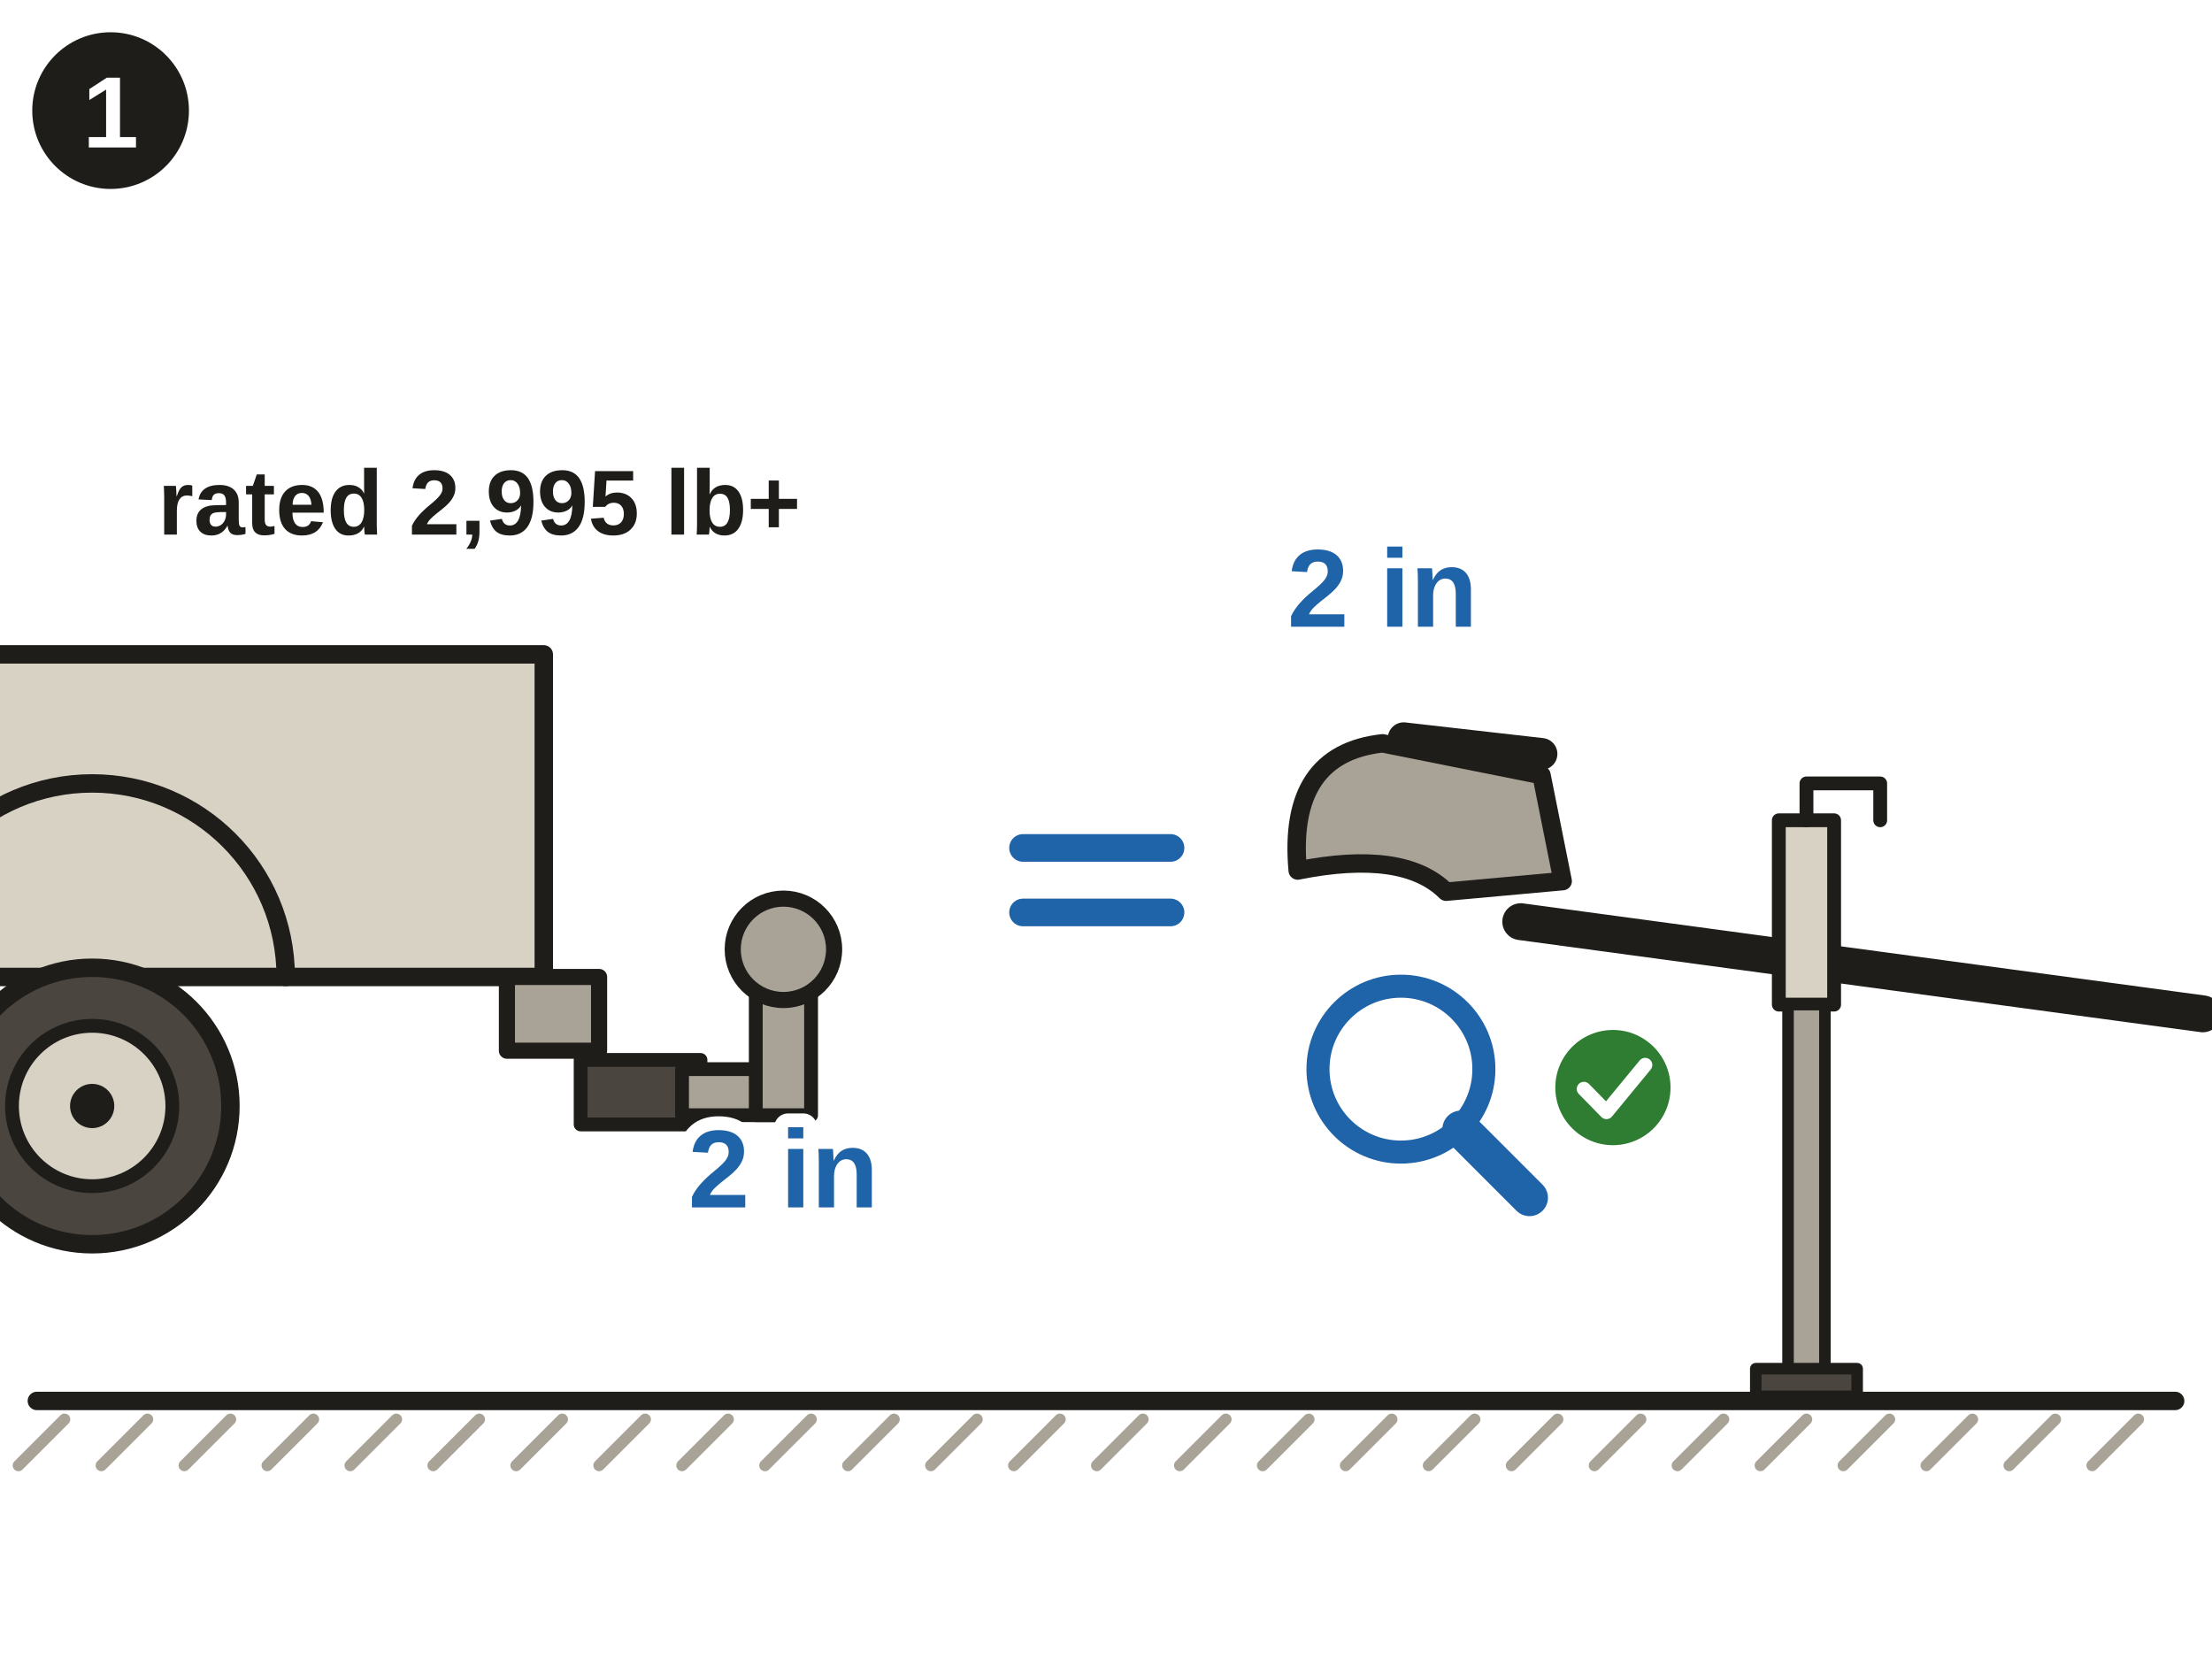
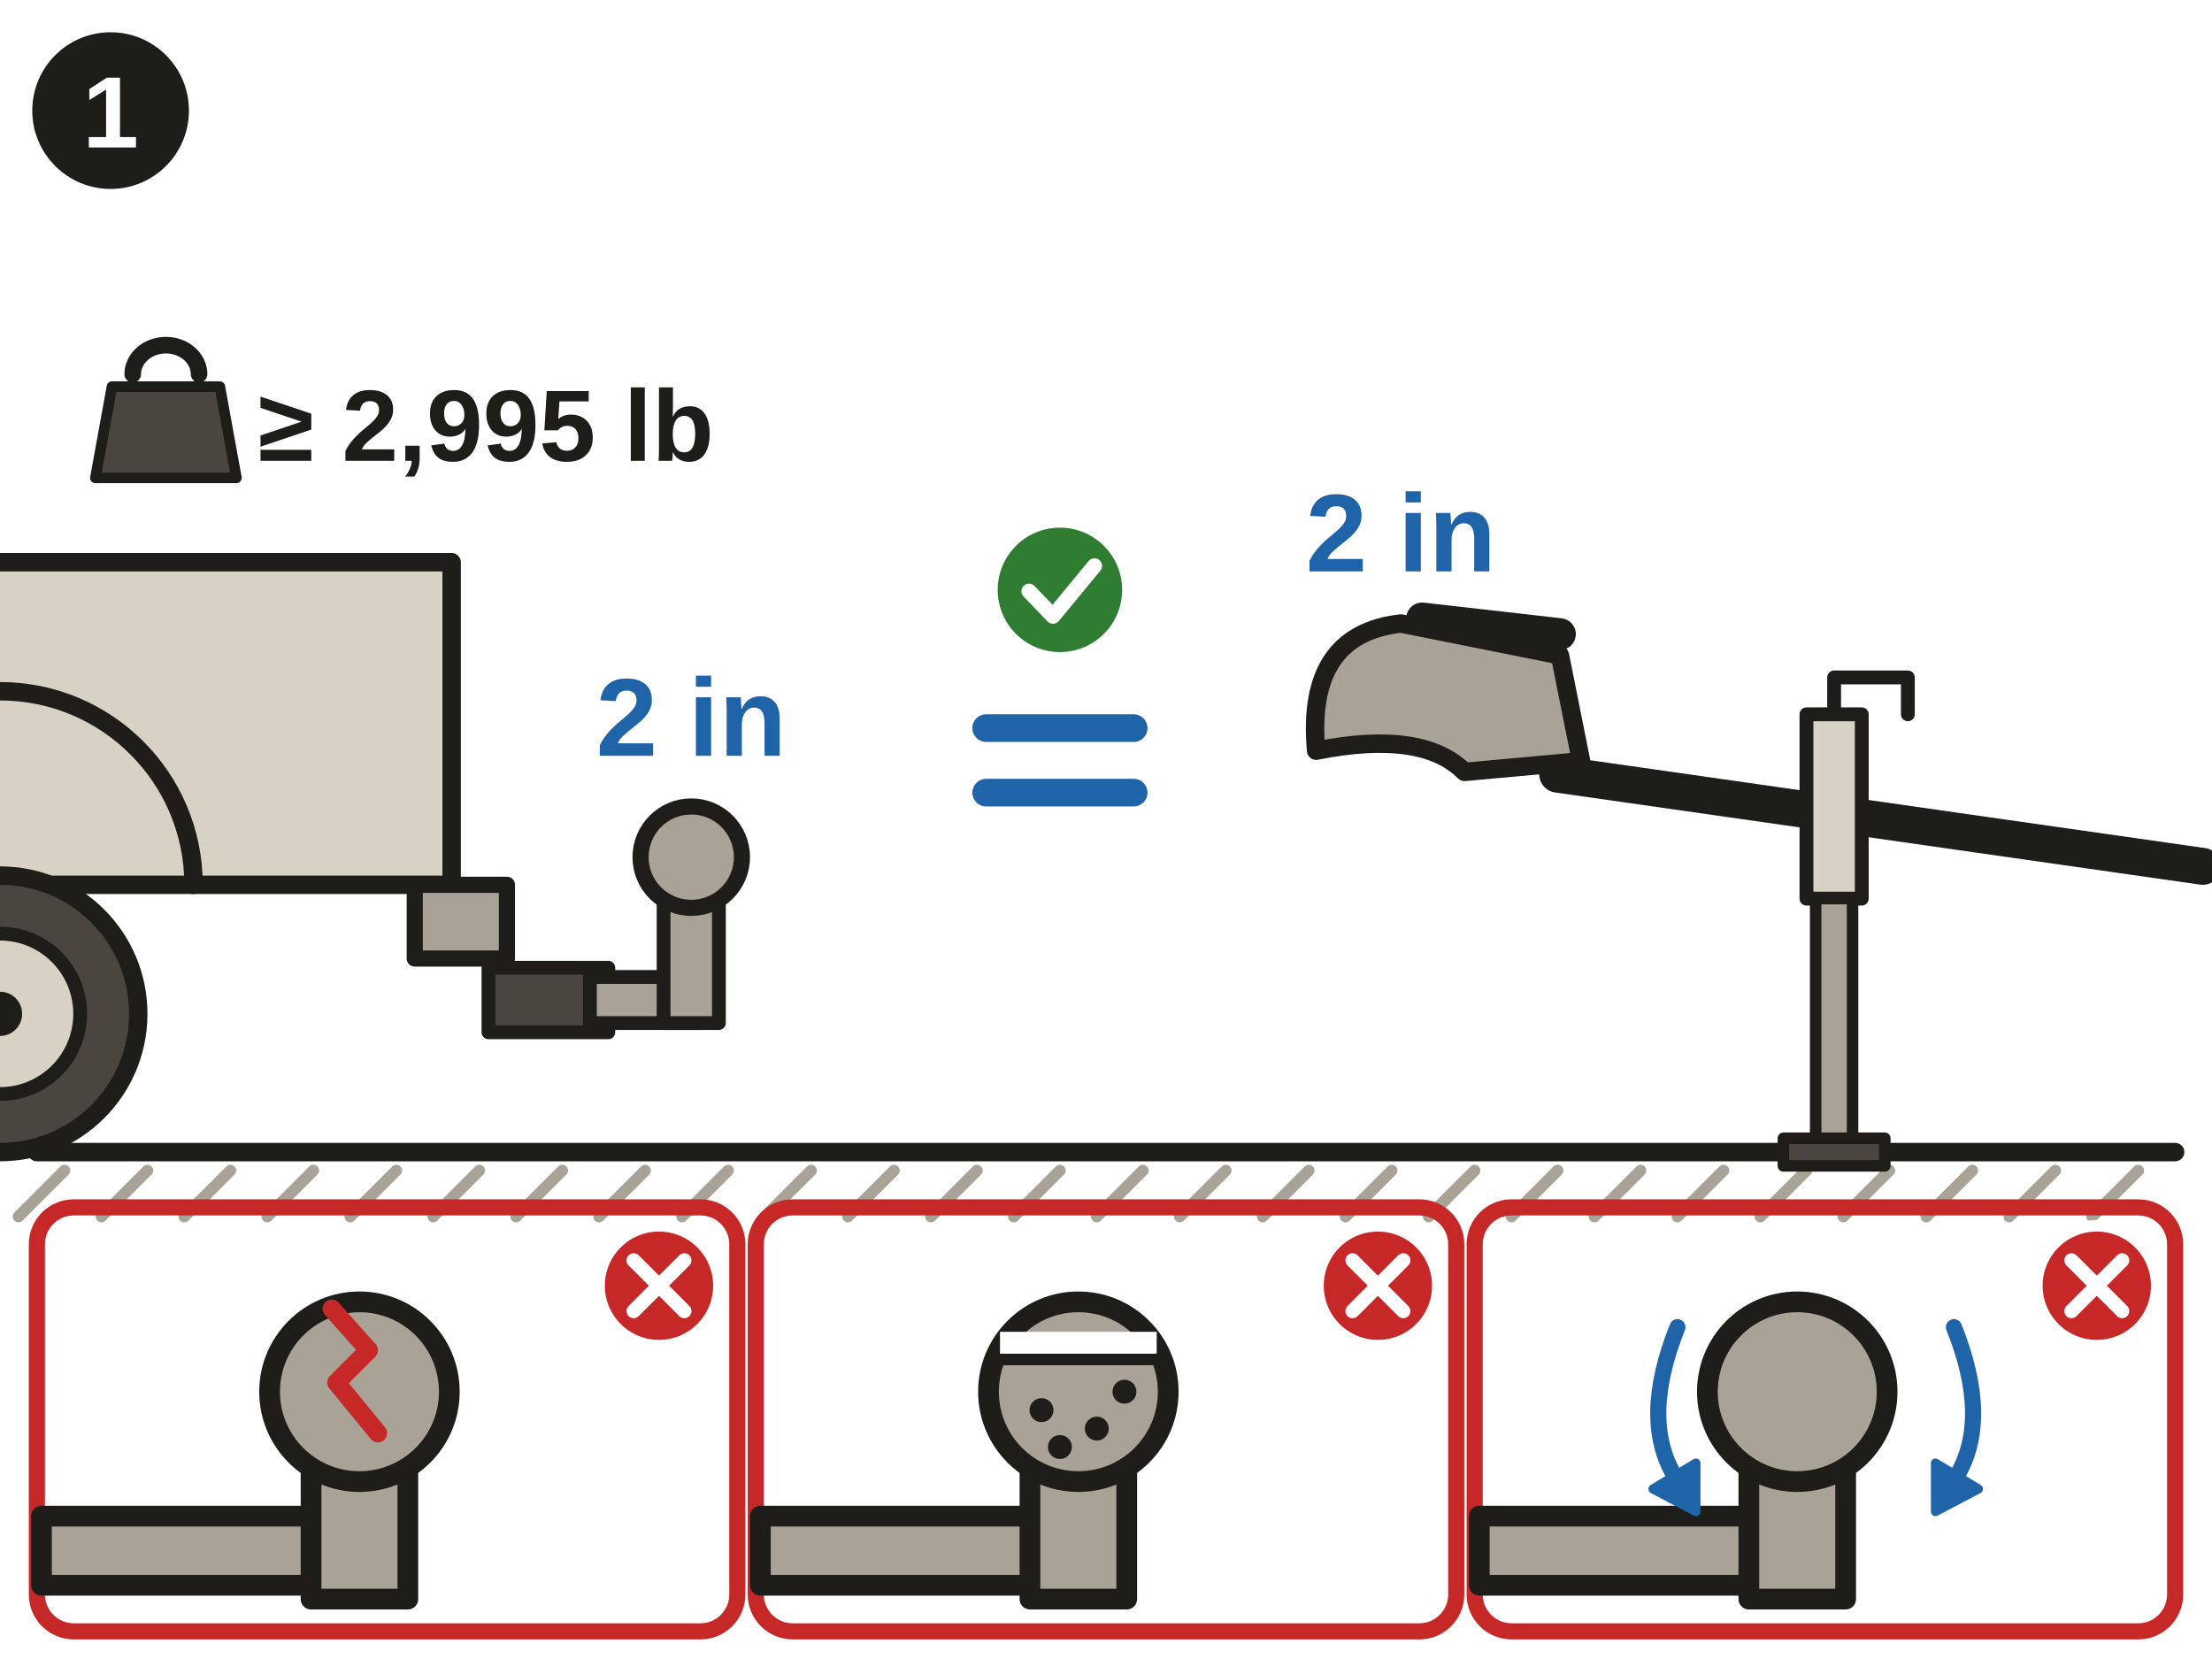
<svg xmlns="http://www.w3.org/2000/svg" viewBox="0 0 480 360" width="480" height="360" role="img" aria-labelledby="35sa-p1-title 35sa-p1-desc">
  <rect x="0" y="0" width="480" height="360" fill="#FFFFFF" />
+   <line x1="8" y1="250" x2="472" y2="250" stroke="#1F1D1A" stroke-width="4" stroke-linecap="round" />
+   <line x1="14" y1="254" x2="4" y2="264" stroke="#A9A397" stroke-width="2.5" stroke-linecap="round" />
+   <line x1="32" y1="254" x2="22" y2="264" stroke="#A9A397" stroke-width="2.5" stroke-linecap="round" />
+   <line x1="50" y1="254" x2="40" y2="264" stroke="#A9A397" stroke-width="2.5" stroke-linecap="round" />
+   <line x1="68" y1="254" x2="58" y2="264" stroke="#A9A397" stroke-width="2.5" stroke-linecap="round" />
+   <line x1="86" y1="254" x2="76" y2="264" stroke="#A9A397" stroke-width="2.5" stroke-linecap="round" />
+   <line x1="104" y1="254" x2="94" y2="264" stroke="#A9A397" stroke-width="2.5" stroke-linecap="round" />
+   <line x1="122" y1="254" x2="112" y2="264" stroke="#A9A397" stroke-width="2.5" stroke-linecap="round" />
+   <line x1="140" y1="254" x2="130" y2="264" stroke="#A9A397" stroke-width="2.5" stroke-linecap="round" />
+   <line x1="158" y1="254" x2="148" y2="264" stroke="#A9A397" stroke-width="2.5" stroke-linecap="round" />
+   <line x1="176" y1="254" x2="166" y2="264" stroke="#A9A397" stroke-width="2.5" stroke-linecap="round" />
+   <line x1="194" y1="254" x2="184" y2="264" stroke="#A9A397" stroke-width="2.5" stroke-linecap="round" />
+   <line x1="212" y1="254" x2="202" y2="264" stroke="#A9A397" stroke-width="2.5" stroke-linecap="round" />
+   <line x1="230" y1="254" x2="220" y2="264" stroke="#A9A397" stroke-width="2.5" stroke-linecap="round" />
+   <line x1="248" y1="254" x2="238" y2="264" stroke="#A9A397" stroke-width="2.5" stroke-linecap="round" />
+   <line x1="266" y1="254" x2="256" y2="264" stroke="#A9A397" stroke-width="2.5" stroke-linecap="round" />
+   <line x1="284" y1="254" x2="274" y2="264" stroke="#A9A397" stroke-width="2.5" stroke-linecap="round" />
+   <line x1="302" y1="254" x2="292" y2="264" stroke="#A9A397" stroke-width="2.5" stroke-linecap="round" />
+   <line x1="320" y1="254" x2="310" y2="264" stroke="#A9A397" stroke-width="2.5" stroke-linecap="round" />
+   <line x1="338" y1="254" x2="328" y2="264" stroke="#A9A397" stroke-width="2.5" stroke-linecap="round" />
+   <line x1="356" y1="254" x2="346" y2="264" stroke="#A9A397" stroke-width="2.5" stroke-linecap="round" />
+   <line x1="374" y1="254" x2="364" y2="264" stroke="#A9A397" stroke-width="2.5" stroke-linecap="round" />
+   <line x1="392" y1="254" x2="382" y2="264" stroke="#A9A397" stroke-width="2.5" stroke-linecap="round" />
+   <line x1="410" y1="254" x2="400" y2="264" stroke="#A9A397" stroke-width="2.5" stroke-linecap="round" />
+   <line x1="428" y1="254" x2="418" y2="264" stroke="#A9A397" stroke-width="2.5" stroke-linecap="round" />
+   <line x1="446" y1="254" x2="436" y2="264" stroke="#A9A397" stroke-width="2.5" stroke-linecap="round" />
+   <line x1="464" y1="254" x2="454" y2="264" stroke="#A9A397" stroke-width="2.5" stroke-linecap="round" />
+   <path d="M-80 122 L98 122 L98 192 L-80 192" fill="#D8D2C5" stroke="#1F1D1A" stroke-width="4" stroke-linecap="round" stroke-linejoin="round" />
+   <circle cx="0" cy="220" r="30" fill="#4A463F" stroke="#1F1D1A" stroke-width="4" />
+   <circle cx="0" cy="220" r="17.4" fill="#D8D2C5" stroke="#1F1D1A" stroke-width="3" />
+   <circle cx="0" cy="220" r="4.8" fill="#1F1D1A" stroke="none" stroke-width="4" />
+   <path d="M-42 192 A42 42 0 0 1 42 192" fill="none" stroke="#1F1D1A" stroke-width="4" stroke-linecap="round" stroke-linejoin="round" />
+   <rect x="90" y="192" width="20" height="16" rx="0" fill="#A9A397" stroke="#1F1D1A" stroke-width="3.5" stroke-linejoin="round" />
+   <rect x="106" y="210" width="26" height="14" rx="0" fill="#4A463F" stroke="#1F1D1A" stroke-width="3" stroke-linejoin="round" />
+   <rect x="128" y="212" width="24" height="10" rx="0" fill="#A9A397" stroke="#1F1D1A" stroke-width="3" stroke-linejoin="round" />
+   <rect x="144" y="196" width="12" height="26" rx="0" fill="#A9A397" stroke="#1F1D1A" stroke-width="3" stroke-linejoin="round" />
+   <circle cx="150" cy="186" r="11" fill="#A9A397" stroke="#1F1D1A" stroke-width="3.5" />
+   <text x="150" y="164" font-family="Segoe UI, Arial, Helvetica, sans-serif" font-size="24" font-weight="700" text-anchor="middle" fill="none" stroke="#FFFFFF" stroke-width="6" stroke-linejoin="round">2 in</text>
+   <text x="150" y="164" font-family="Segoe UI, Arial, Helvetica, sans-serif" font-size="24" font-weight="700" text-anchor="middle" fill="#1F63A8">2 in</text>
+   <path d="M28.8 81.2 a7.2 6.3 0 1 1 14.4 0" fill="none" stroke="#1F1D1A" stroke-width="3.6" stroke-linecap="round" stroke-linejoin="round" />
+   <path d="M24.3 83.9 L47.7 83.9 L51.3 103.7 L20.7 103.7 Z" fill="#4A463F" stroke="#1F1D1A" stroke-width="2.3" stroke-linecap="round" stroke-linejoin="round" />
+   <text x="56" y="100" font-family="Segoe UI, Arial, Helvetica, sans-serif" font-size="22" font-weight="700" text-anchor="start" fill="none" stroke="#FFFFFF" stroke-width="6" stroke-linejoin="round">≥ 2,995 lb</text>
+   <text x="56" y="100" font-family="Segoe UI, Arial, Helvetica, sans-serif" font-size="22" font-weight="700" text-anchor="start" fill="#1F1D1A">≥ 2,995 lb</text>
+   <path d="M338 168 L478 188" fill="none" stroke="#1F1D1A" stroke-width="8" stroke-linecap="round" stroke-linejoin="round" />
+   <path d="M285.6 162.9 Q283.3 137.6 304 135.3 L338.5 142.2 L343.1 165.2 L317.8 167.5 Q308.6 158.3 285.6 162.9 Z" fill="#A9A397" stroke="#1F1D1A" stroke-width="4" stroke-linecap="round" stroke-linejoin="round" />
+   <path d="M308.6 134.2 L338.5 137.6" fill="none" stroke="#1F1D1A" stroke-width="6.9" stroke-linecap="round" stroke-linejoin="round" />
+   <rect x="392" y="155" width="12" height="40" rx="0" fill="#D8D2C5" stroke="#1F1D1A" stroke-width="3" stroke-linejoin="round" />
+   <rect x="394" y="195" width="8" height="55" rx="0" fill="#A9A397" stroke="#1F1D1A" stroke-width="2.5" stroke-linejoin="round" />
+   <rect x="387" y="247" width="22" height="6" rx="0" fill="#4A463F" stroke="#1F1D1A" stroke-width="2.5" stroke-linejoin="round" />
+   <path d="M398 155 l0 -8 l16 0 l0 8" fill="none" stroke="#1F1D1A" stroke-width="3" stroke-linecap="round" stroke-linejoin="round" />
+   <text x="304" y="124" font-family="Segoe UI, Arial, Helvetica, sans-serif" font-size="24" font-weight="700" text-anchor="middle" fill="none" stroke="#FFFFFF" stroke-width="6" stroke-linejoin="round">2 in</text>
+   <text x="304" y="124" font-family="Segoe UI, Arial, Helvetica, sans-serif" font-size="24" font-weight="700" text-anchor="middle" fill="#1F63A8">2 in</text>
+   <line x1="214" y1="158" x2="246" y2="158" stroke="#1F63A8" stroke-width="6" stroke-linecap="round" />
+   <line x1="214" y1="172" x2="246" y2="172" stroke="#1F63A8" stroke-width="6" stroke-linecap="round" />
+   <circle cx="230" cy="128" r="15" fill="#2E7D32" stroke="#FFFFFF" stroke-width="3" />
+   <path d="M223.3 128.3 L228.5 133.7 L237.5 122.8" fill="none" stroke="#FFFFFF" stroke-width="3.3" stroke-linecap="round" stroke-linejoin="round" />
+   <rect x="8" y="262" width="152" height="92" rx="8" fill="none" stroke="#C62828" stroke-width="3.5" stroke-linejoin="round" />
+   <g transform="translate(8,262)">
+     <rect x="1" y="67" width="60" height="15" rx="0" fill="#A9A397" stroke="#1F1D1A" stroke-width="4.5" stroke-linejoin="round" />
+     <rect x="59.5" y="52" width="21" height="33" rx="0" fill="#A9A397" stroke="#1F1D1A" stroke-width="4.5" stroke-linejoin="round" />
+     <circle cx="70" cy="40" r="19.5" fill="#A9A397" stroke="#1F1D1A" stroke-width="4.5" />
+     <path d="M64 22 l8 9 l-7 7 l9 11" fill="none" stroke="#C62828" stroke-width="4" stroke-linecap="round" stroke-linejoin="round" />
+   </g>
+   <circle cx="143" cy="279" r="13" fill="#C62828" stroke="#FFFFFF" stroke-width="2.5" />
+   <line x1="137.5" y1="273.5" x2="148.5" y2="284.5" stroke="#FFFFFF" stroke-width="3.1" stroke-linecap="round" />
+   <line x1="148.5" y1="273.5" x2="137.5" y2="284.5" stroke="#FFFFFF" stroke-width="3.1" stroke-linecap="round" />
+   <rect x="164" y="262" width="152" height="92" rx="8" fill="none" stroke="#C62828" stroke-width="3.5" stroke-linejoin="round" />
+   <g transform="translate(164,262)">
+     <rect x="1" y="67" width="60" height="15" rx="0" fill="#A9A397" stroke="#1F1D1A" stroke-width="4.5" stroke-linejoin="round" />
+     <rect x="59.5" y="52" width="21" height="33" rx="0" fill="#A9A397" stroke="#1F1D1A" stroke-width="4.5" stroke-linejoin="round" />
+     <circle cx="70" cy="40" r="19.5" fill="#A9A397" stroke="#1F1D1A" stroke-width="4.5" />
+     <line x1="53" y1="30" x2="87" y2="30" stroke="#FFFFFF" stroke-width="6" stroke-linecap="butt" />
+     <line x1="53" y1="33" x2="87" y2="33" stroke="#1F1D1A" stroke-width="2.5" stroke-linecap="round" />
+     <circle cx="62" cy="44" r="2.6" fill="#1F1D1A" stroke="none" stroke-width="4" />
+     <circle cx="74" cy="48" r="2.6" fill="#1F1D1A" stroke="none" stroke-width="4" />
+     <circle cx="80" cy="40" r="2.6" fill="#1F1D1A" stroke="none" stroke-width="4" />
+     <circle cx="66" cy="52" r="2.6" fill="#1F1D1A" stroke="none" stroke-width="4" />
+   </g>
+   <circle cx="299" cy="279" r="13" fill="#C62828" stroke="#FFFFFF" stroke-width="2.5" />
+   <line x1="293.5" y1="273.5" x2="304.5" y2="284.5" stroke="#FFFFFF" stroke-width="3.1" stroke-linecap="round" />
+   <line x1="304.5" y1="273.5" x2="293.5" y2="284.5" stroke="#FFFFFF" stroke-width="3.1" stroke-linecap="round" />
+   <rect x="320" y="262" width="152" height="92" rx="8" fill="none" stroke="#C62828" stroke-width="3.5" stroke-linejoin="round" />
+   <g transform="translate(320,262)">
+     <rect x="1" y="67" width="60" height="15" rx="0" fill="#A9A397" stroke="#1F1D1A" stroke-width="4.5" stroke-linejoin="round" />
+     <rect x="59.5" y="52" width="21" height="33" rx="0" fill="#A9A397" stroke="#1F1D1A" stroke-width="4.5" stroke-linejoin="round" />
+     <circle cx="70" cy="40" r="19.5" fill="#A9A397" stroke="#1F1D1A" stroke-width="4.5" />
+     <path d="M44 26 Q36 46 43.4 58.3" fill="none" stroke="#1F63A8" stroke-width="3.5" stroke-linecap="round" stroke-linejoin="round" />
+     <polygon points="48,66 48,55.5 38.7,61.1" fill="#1F63A8" stroke="#1F63A8" stroke-width="2" stroke-linejoin="round" />
+     <path d="M104 26 Q112 46 104.6 58.3" fill="none" stroke="#1F63A8" stroke-width="3.5" stroke-linecap="round" stroke-linejoin="round" />
+     <polygon points="100,66 109.3,61.1 100,55.5" fill="#1F63A8" stroke="#1F63A8" stroke-width="2" stroke-linejoin="round" />
+   </g>
+   <circle cx="455" cy="279" r="13" fill="#C62828" stroke="#FFFFFF" stroke-width="2.5" />
+   <line x1="449.5" y1="273.5" x2="460.5" y2="284.5" stroke="#FFFFFF" stroke-width="3.1" stroke-linecap="round" />
+   <line x1="460.5" y1="273.5" x2="449.5" y2="284.5" stroke="#FFFFFF" stroke-width="3.1" stroke-linecap="round" />
  <circle cx="24" cy="24" r="17" fill="#1F1D1A" stroke="none" stroke-width="4" />
-   <text x="24" y="32" font-family="Segoe UI, Arial, Helvetica, sans-serif" font-size="22" font-weight="700" text-anchor="middle" fill="#FFFFFF">1</text>
-   <line x1="8" y1="304" x2="472" y2="304" stroke="#1F1D1A" stroke-width="4" stroke-linecap="round" />
-   <line x1="14" y1="308" x2="4" y2="318" stroke="#A9A397" stroke-width="2.5" stroke-linecap="round" />
-   <line x1="32" y1="308" x2="22" y2="318" stroke="#A9A397" stroke-width="2.5" stroke-linecap="round" />
-   <line x1="50" y1="308" x2="40" y2="318" stroke="#A9A397" stroke-width="2.5" stroke-linecap="round" />
-   <line x1="68" y1="308" x2="58" y2="318" stroke="#A9A397" stroke-width="2.5" stroke-linecap="round" />
-   <line x1="86" y1="308" x2="76" y2="318" stroke="#A9A397" stroke-width="2.5" stroke-linecap="round" />
-   <line x1="104" y1="308" x2="94" y2="318" stroke="#A9A397" stroke-width="2.5" stroke-linecap="round" />
-   <line x1="122" y1="308" x2="112" y2="318" stroke="#A9A397" stroke-width="2.5" stroke-linecap="round" />
-   <line x1="140" y1="308" x2="130" y2="318" stroke="#A9A397" stroke-width="2.5" stroke-linecap="round" />
-   <line x1="158" y1="308" x2="148" y2="318" stroke="#A9A397" stroke-width="2.5" stroke-linecap="round" />
-   <line x1="176" y1="308" x2="166" y2="318" stroke="#A9A397" stroke-width="2.5" stroke-linecap="round" />
-   <line x1="194" y1="308" x2="184" y2="318" stroke="#A9A397" stroke-width="2.5" stroke-linecap="round" />
-   <line x1="212" y1="308" x2="202" y2="318" stroke="#A9A397" stroke-width="2.5" stroke-linecap="round" />
-   <line x1="230" y1="308" x2="220" y2="318" stroke="#A9A397" stroke-width="2.5" stroke-linecap="round" />
-   <line x1="248" y1="308" x2="238" y2="318" stroke="#A9A397" stroke-width="2.5" stroke-linecap="round" />
-   <line x1="266" y1="308" x2="256" y2="318" stroke="#A9A397" stroke-width="2.5" stroke-linecap="round" />
-   <line x1="284" y1="308" x2="274" y2="318" stroke="#A9A397" stroke-width="2.5" stroke-linecap="round" />
-   <line x1="302" y1="308" x2="292" y2="318" stroke="#A9A397" stroke-width="2.5" stroke-linecap="round" />
-   <line x1="320" y1="308" x2="310" y2="318" stroke="#A9A397" stroke-width="2.5" stroke-linecap="round" />
-   <line x1="338" y1="308" x2="328" y2="318" stroke="#A9A397" stroke-width="2.5" stroke-linecap="round" />
-   <line x1="356" y1="308" x2="346" y2="318" stroke="#A9A397" stroke-width="2.5" stroke-linecap="round" />
-   <line x1="374" y1="308" x2="364" y2="318" stroke="#A9A397" stroke-width="2.5" stroke-linecap="round" />
-   <line x1="392" y1="308" x2="382" y2="318" stroke="#A9A397" stroke-width="2.5" stroke-linecap="round" />
-   <line x1="410" y1="308" x2="400" y2="318" stroke="#A9A397" stroke-width="2.5" stroke-linecap="round" />
-   <line x1="428" y1="308" x2="418" y2="318" stroke="#A9A397" stroke-width="2.5" stroke-linecap="round" />
-   <line x1="446" y1="308" x2="436" y2="318" stroke="#A9A397" stroke-width="2.5" stroke-linecap="round" />
-   <line x1="464" y1="308" x2="454" y2="318" stroke="#A9A397" stroke-width="2.5" stroke-linecap="round" />
-   <path d="M-60 142 L118 142 L118 212 L-60 212" fill="#D8D2C5" stroke="#1F1D1A" stroke-width="4" stroke-linecap="round" stroke-linejoin="round" />
-   <circle cx="20" cy="240" r="30" fill="#4A463F" stroke="#1F1D1A" stroke-width="4" />
-   <circle cx="20" cy="240" r="17.4" fill="#D8D2C5" stroke="#1F1D1A" stroke-width="3" />
-   <circle cx="20" cy="240" r="4.8" fill="#1F1D1A" stroke="none" stroke-width="4" />
-   <path d="M-22 212 A42 42 0 0 1 62 212" fill="none" stroke="#1F1D1A" stroke-width="4" stroke-linecap="round" stroke-linejoin="round" />
-   <rect x="110" y="212" width="20" height="16" rx="0" fill="#A9A397" stroke="#1F1D1A" stroke-width="3.5" stroke-linejoin="round" />
-   <rect x="126" y="230" width="26" height="14" rx="0" fill="#4A463F" stroke="#1F1D1A" stroke-width="3" stroke-linejoin="round" />
-   <rect x="148" y="232" width="24" height="10" rx="0" fill="#A9A397" stroke="#1F1D1A" stroke-width="3" stroke-linejoin="round" />
-   <rect x="164" y="216" width="12" height="26" rx="0" fill="#A9A397" stroke="#1F1D1A" stroke-width="3" stroke-linejoin="round" />
-   <circle cx="170" cy="206" r="11" fill="#A9A397" stroke="#1F1D1A" stroke-width="3.5" />
-   <text x="170" y="262" font-family="Segoe UI, Arial, Helvetica, sans-serif" font-size="24" font-weight="700" text-anchor="middle" fill="none" stroke="#FFFFFF" stroke-width="6" stroke-linejoin="round">2 in</text>
-   <text x="170" y="262" font-family="Segoe UI, Arial, Helvetica, sans-serif" font-size="24" font-weight="700" text-anchor="middle" fill="#1F63A8">2 in</text>
-   <text x="104" y="116" font-family="Segoe UI, Arial, Helvetica, sans-serif" font-size="20" font-weight="600" text-anchor="middle" fill="none" stroke="#FFFFFF" stroke-width="6" stroke-linejoin="round">rated 2,995 lb+</text>
-   <text x="104" y="116" font-family="Segoe UI, Arial, Helvetica, sans-serif" font-size="20" font-weight="600" text-anchor="middle" fill="#1F1D1A">rated 2,995 lb+</text>
-   <path d="M330 200 L478 220" fill="none" stroke="#1F1D1A" stroke-width="8" stroke-linecap="round" stroke-linejoin="round" />
-   <path d="M281.6 188.9 Q279.3 163.6 300 161.3 L334.5 168.2 L339.1 191.2 L313.8 193.5 Q304.6 184.3 281.6 188.9 Z" fill="#A9A397" stroke="#1F1D1A" stroke-width="4" stroke-linecap="round" stroke-linejoin="round" />
-   <path d="M304.6 160.2 L334.5 163.6" fill="none" stroke="#1F1D1A" stroke-width="6.9" stroke-linecap="round" stroke-linejoin="round" />
-   <rect x="386" y="178" width="12" height="40" rx="0" fill="#D8D2C5" stroke="#1F1D1A" stroke-width="3" stroke-linejoin="round" />
-   <rect x="388" y="218" width="8" height="82" rx="0" fill="#A9A397" stroke="#1F1D1A" stroke-width="2.5" stroke-linejoin="round" />
-   <rect x="381" y="297" width="22" height="6" rx="0" fill="#4A463F" stroke="#1F1D1A" stroke-width="2.5" stroke-linejoin="round" />
-   <path d="M392 178 l0 -8 l16 0 l0 8" fill="none" stroke="#1F1D1A" stroke-width="3" stroke-linecap="round" stroke-linejoin="round" />
-   <text x="300" y="136" font-family="Segoe UI, Arial, Helvetica, sans-serif" font-size="24" font-weight="700" text-anchor="middle" fill="none" stroke="#FFFFFF" stroke-width="6" stroke-linejoin="round">2 in</text>
-   <text x="300" y="136" font-family="Segoe UI, Arial, Helvetica, sans-serif" font-size="24" font-weight="700" text-anchor="middle" fill="#1F63A8">2 in</text>
-   <line x1="222" y1="184" x2="254" y2="184" stroke="#1F63A8" stroke-width="6" stroke-linecap="round" />
-   <line x1="222" y1="198" x2="254" y2="198" stroke="#1F63A8" stroke-width="6" stroke-linecap="round" />
-   <circle cx="304" cy="232" r="18" fill="rgba(255,255,255,0.35)" stroke="#1F63A8" stroke-width="5" />
-   <line x1="317" y1="245" x2="331.9" y2="259.9" stroke="#1F63A8" stroke-width="8" stroke-linecap="round" />
-   <circle cx="350" cy="236" r="14" fill="#2E7D32" stroke="#FFFFFF" stroke-width="3" />
-   <path d="M343.7 236.3 L348.6 241.3 L357 231.1" fill="none" stroke="#FFFFFF" stroke-width="3.1" stroke-linecap="round" stroke-linejoin="round" />
+   <text class="seq" x="24" y="32" font-family="Segoe UI, Arial, Helvetica, sans-serif" font-size="22" font-weight="700" text-anchor="middle" fill="#FFFFFF">1</text>
</svg>
